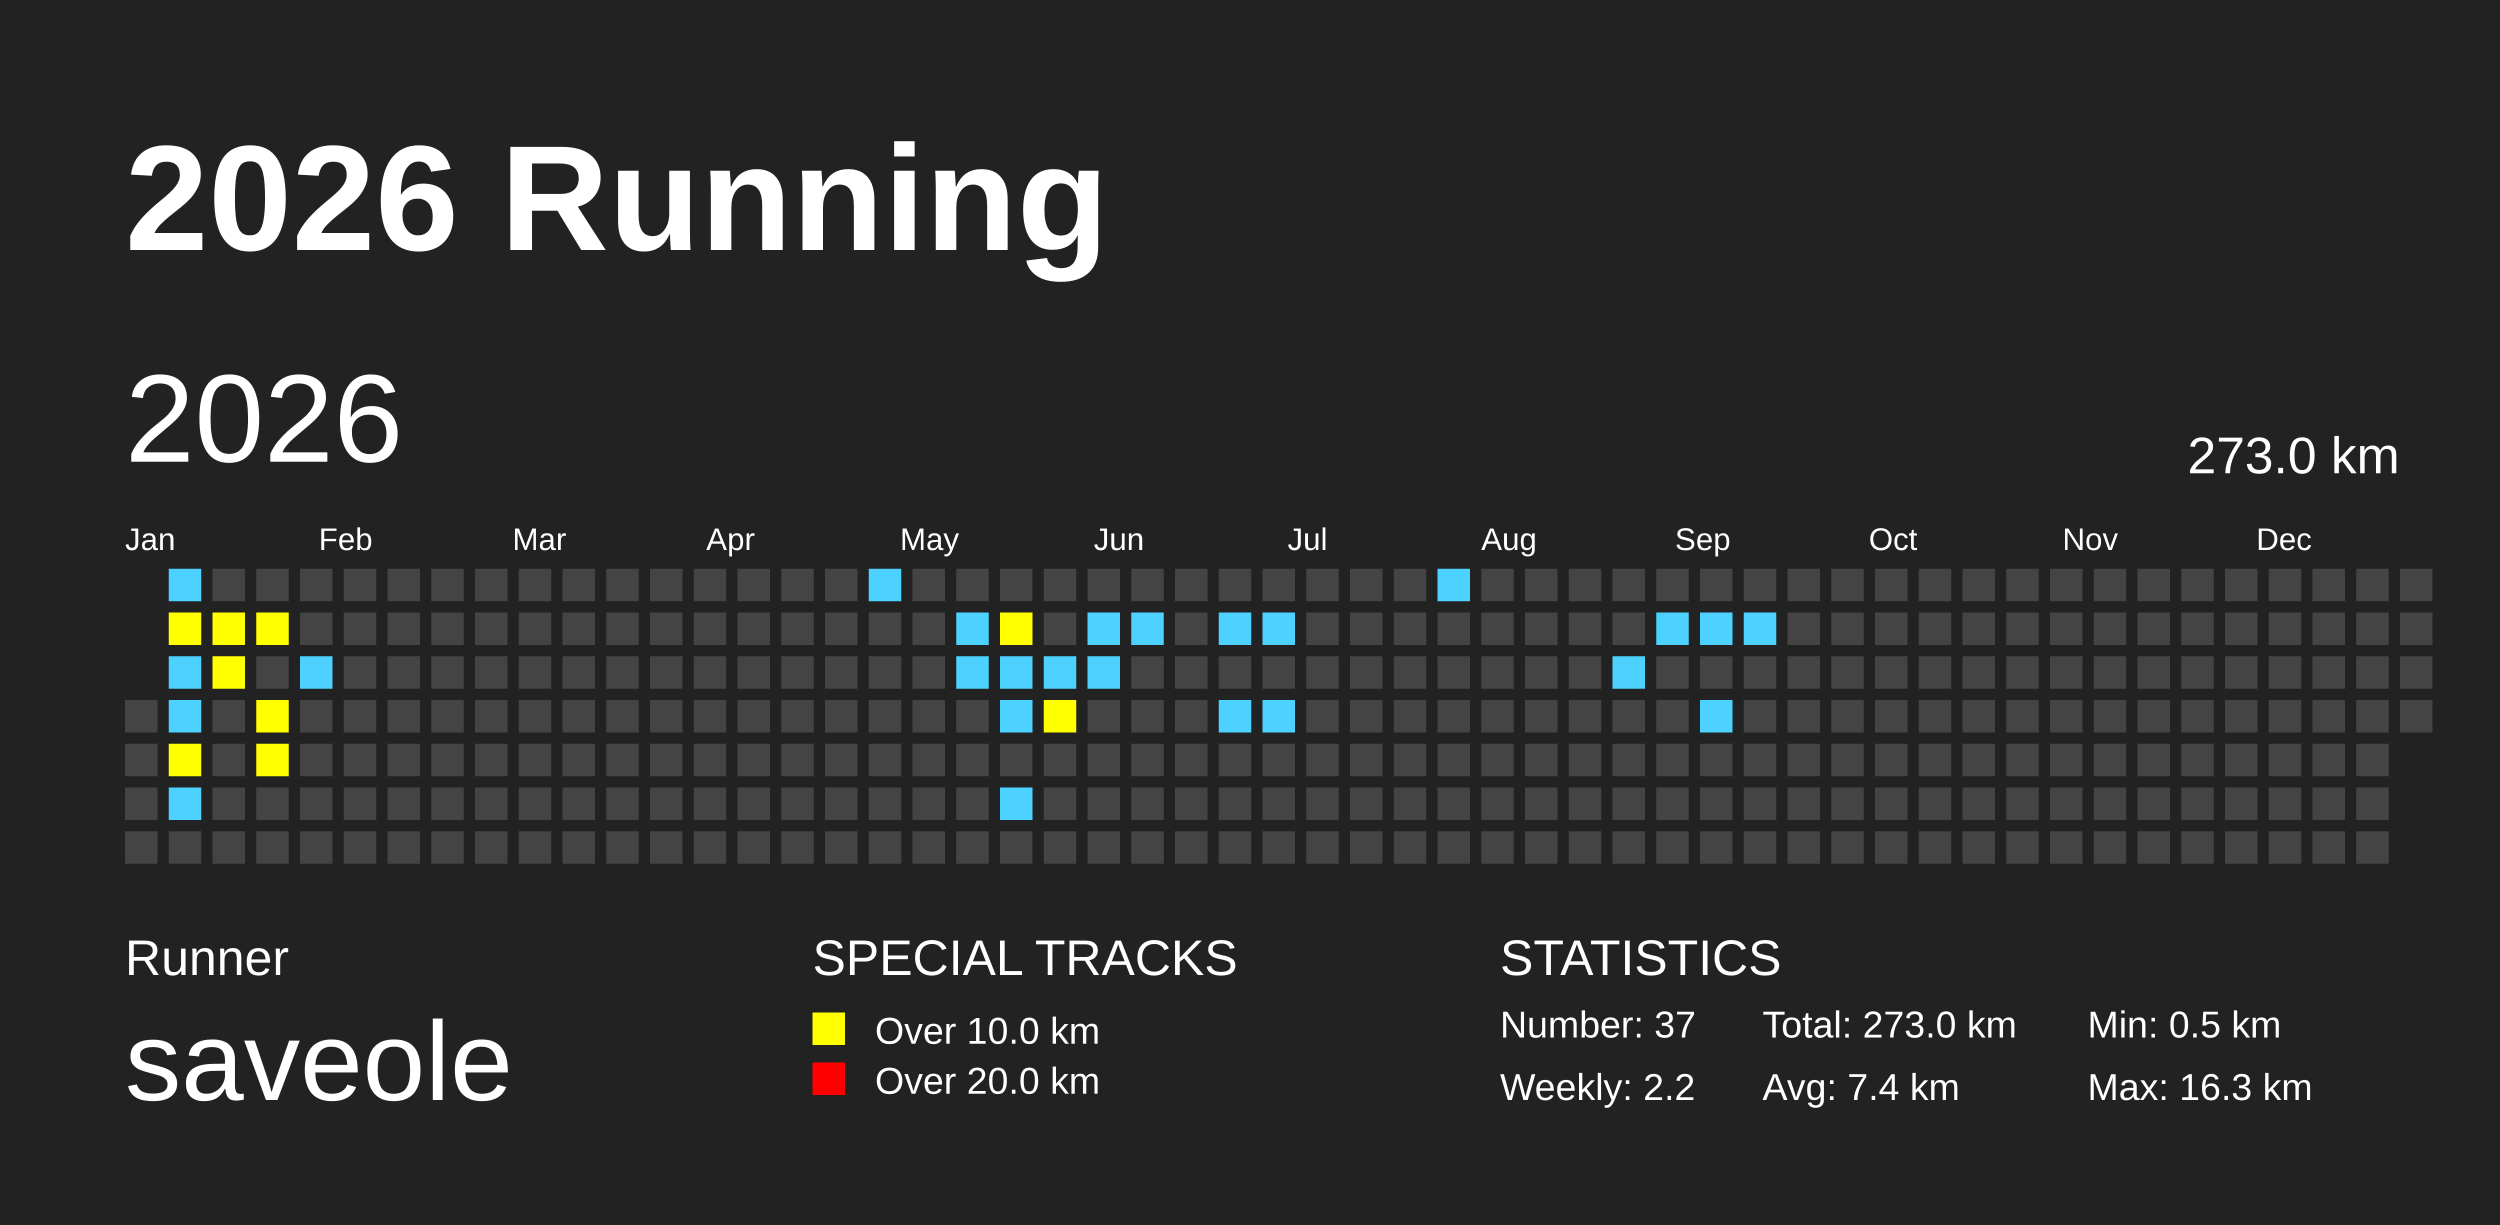
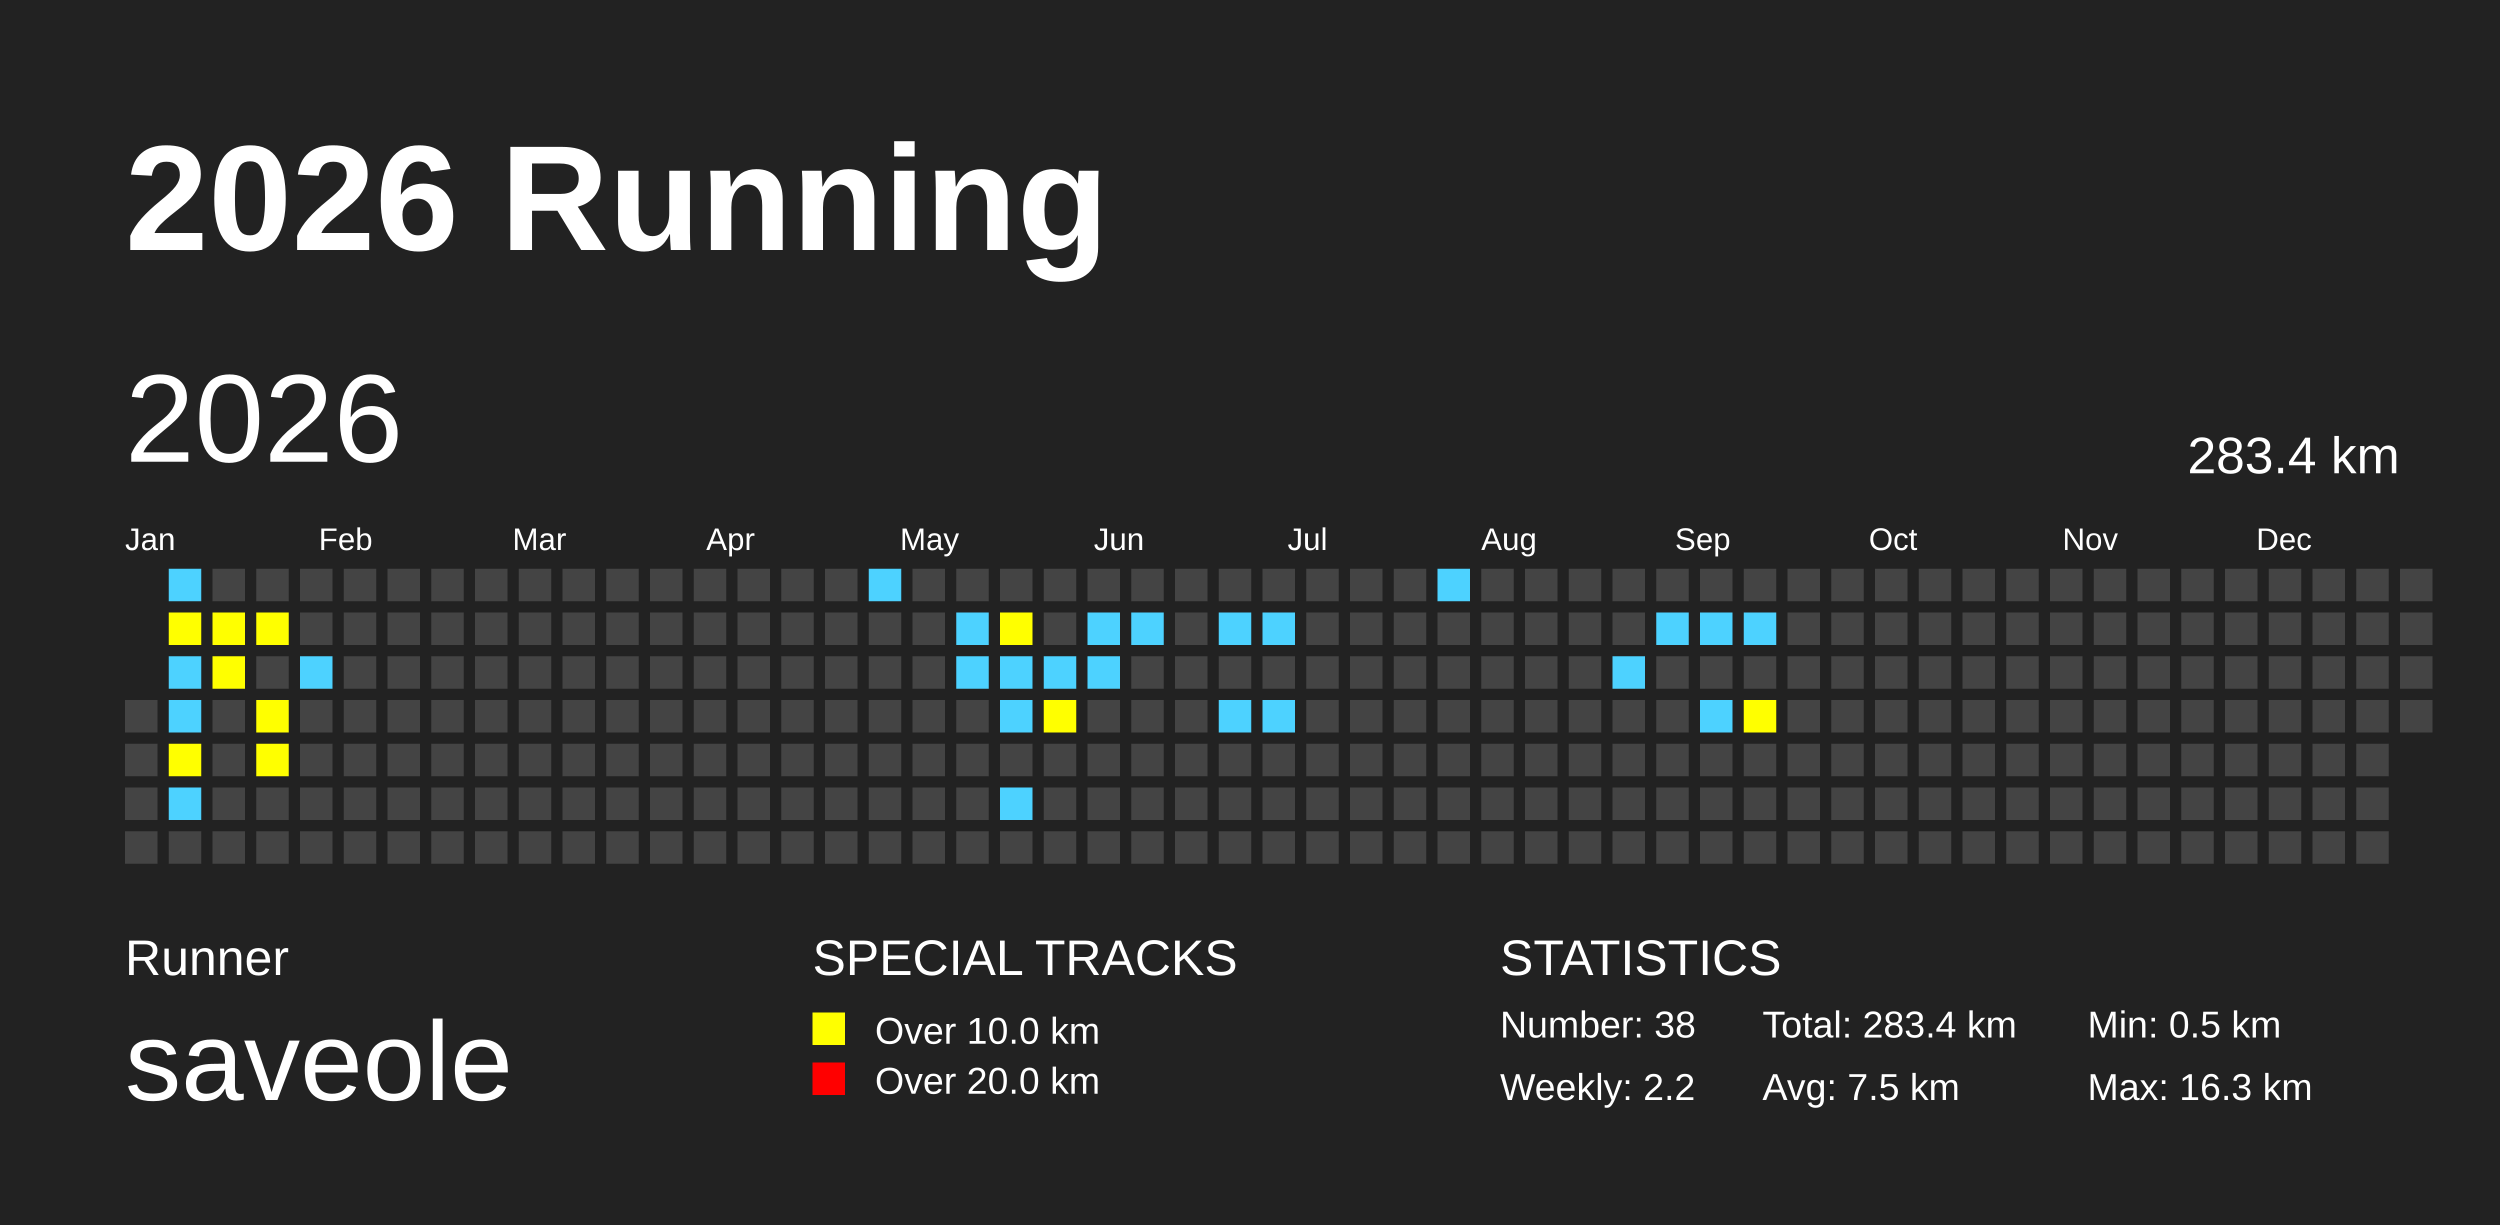
<svg xmlns="http://www.w3.org/2000/svg" baseProfile="full" height="98mm" version="1.1" viewBox="0,0,200,98" width="200mm">
  <defs />
  <rect fill="#222222" height="98" width="200" x="0" y="0" />
  <text fill="#FFFFFF" style="font-size:12px; font-family:Arial; font-weight:bold;" x="10" y="20">2026 Running</text>
  <text fill="#FFFFFF" style="font-size:4px; font-family:Arial" x="10" y="78">Runner</text>
  <text fill="#FFFFFF" style="font-size:9px; font-family:Arial" x="10" y="88">saveole</text>
  <text fill="#FFFFFF" style="font-size:4px; font-family:Arial" x="65" y="78">SPECIAL TRACKS</text>
  <rect fill="yellow" height="2.6" width="2.6" x="65" y="81" />
  <text fill="#FFFFFF" style="font-size:3px; font-family:Arial" x="70" y="83.5">Over 10.0 km</text>
  <rect fill="red" height="2.6" width="2.6" x="65" y="85" />
  <text fill="#FFFFFF" style="font-size:3px; font-family:Arial" x="70" y="87.5">Over 20.0 km</text>
  <text fill="#FFFFFF" style="font-size:4px; font-family:Arial" x="120" y="78">STATISTICS</text>
-   <text fill="#FFFFFF" style="font-size:3px; font-family:Arial" x="120" y="83">Number: 37</text>
+   <text fill="#FFFFFF" style="font-size:3px; font-family:Arial" x="120" y="83">Number: 38</text>
  <text fill="#FFFFFF" style="font-size:3px; font-family:Arial" x="120" y="88">Weekly: 2.2</text>
-   <text fill="#FFFFFF" style="font-size:3px; font-family:Arial" x="141" y="83">Total: 273.0 km</text>
-   <text fill="#FFFFFF" style="font-size:3px; font-family:Arial" x="141" y="88">Avg: 7.4 km</text>
+   <text fill="#FFFFFF" style="font-size:3px; font-family:Arial" x="141" y="83">Total: 283.4 km</text>
+   <text fill="#FFFFFF" style="font-size:3px; font-family:Arial" x="141" y="88">Avg: 7.5 km</text>
  <text fill="#FFFFFF" style="font-size:3px; font-family:Arial" x="167" y="83">Min: 0.5 km</text>
  <text fill="#FFFFFF" style="font-size:3px; font-family:Arial" x="167" y="88">Max: 16.3 km</text>
  <text dominant-baseline="hanging" fill="#FFFFFF" style="font-size:10.0px; font-family:Arial;" x="10" y="30">2026</text>
-   <text dominant-baseline="hanging" fill="#FFFFFF" style="font-size:4.125px; font-family:Arial;" x="175" y="35">273.0 km</text>
+   <text dominant-baseline="hanging" fill="#FFFFFF" style="font-size:4.125px; font-family:Arial;" x="175" y="35">283.4 km</text>
  <text fill="#FFFFFF" style="font-size:2.5px; font-family:Arial" x="10.0" y="44">Jan</text>
  <text fill="#FFFFFF" style="font-size:2.5px; font-family:Arial" x="25.5" y="44">Feb</text>
  <text fill="#FFFFFF" style="font-size:2.5px; font-family:Arial" x="41.0" y="44">Mar</text>
  <text fill="#FFFFFF" style="font-size:2.5px; font-family:Arial" x="56.5" y="44">Apr</text>
  <text fill="#FFFFFF" style="font-size:2.5px; font-family:Arial" x="72.0" y="44">May</text>
  <text fill="#FFFFFF" style="font-size:2.5px; font-family:Arial" x="87.5" y="44">Jun</text>
  <text fill="#FFFFFF" style="font-size:2.5px; font-family:Arial" x="103.0" y="44">Jul</text>
  <text fill="#FFFFFF" style="font-size:2.5px; font-family:Arial" x="118.5" y="44">Aug</text>
  <text fill="#FFFFFF" style="font-size:2.5px; font-family:Arial" x="134.0" y="44">Sep</text>
  <text fill="#FFFFFF" style="font-size:2.5px; font-family:Arial" x="149.5" y="44">Oct</text>
  <text fill="#FFFFFF" style="font-size:2.5px; font-family:Arial" x="165.0" y="44">Nov</text>
  <text fill="#FFFFFF" style="font-size:2.5px; font-family:Arial" x="180.5" y="44">Dec</text>
  <rect fill="#444444" height="2.6" width="2.6" x="10.0" y="56.0" />
  <rect fill="#444444" height="2.6" width="2.6" x="10.0" y="59.5" />
  <rect fill="#444444" height="2.6" width="2.6" x="10.0" y="63.0" />
  <rect fill="#444444" height="2.6" width="2.6" x="10.0" y="66.5" />
  <rect fill="#4DD2FF" height="2.6" width="2.6" x="13.5" y="45.5" />
  <rect fill="yellow" height="2.6" width="2.6" x="13.5" y="49.0" />
  <rect fill="#4DD2FF" height="2.6" width="2.6" x="13.5" y="52.5" />
  <rect fill="#4DD2FF" height="2.6" width="2.6" x="13.5" y="56.0" />
  <rect fill="yellow" height="2.6" width="2.6" x="13.5" y="59.5" />
  <rect fill="#4DD2FF" height="2.6" width="2.6" x="13.5" y="63.0" />
  <rect fill="#444444" height="2.6" width="2.6" x="13.5" y="66.5" />
  <rect fill="#444444" height="2.6" width="2.6" x="17.0" y="45.5" />
  <rect fill="yellow" height="2.6" width="2.6" x="17.0" y="49.0" />
  <rect fill="yellow" height="2.6" width="2.6" x="17.0" y="52.5" />
  <rect fill="#444444" height="2.6" width="2.6" x="17.0" y="56.0" />
  <rect fill="#444444" height="2.6" width="2.6" x="17.0" y="59.5" />
  <rect fill="#444444" height="2.6" width="2.6" x="17.0" y="63.0" />
  <rect fill="#444444" height="2.6" width="2.6" x="17.0" y="66.5" />
  <rect fill="#444444" height="2.6" width="2.6" x="20.5" y="45.5" />
  <rect fill="yellow" height="2.6" width="2.6" x="20.5" y="49.0" />
  <rect fill="#444444" height="2.6" width="2.6" x="20.5" y="52.5" />
  <rect fill="yellow" height="2.6" width="2.6" x="20.5" y="56.0" />
  <rect fill="yellow" height="2.6" width="2.6" x="20.5" y="59.5" />
  <rect fill="#444444" height="2.6" width="2.6" x="20.5" y="63.0" />
  <rect fill="#444444" height="2.6" width="2.6" x="20.5" y="66.5" />
  <rect fill="#444444" height="2.6" width="2.6" x="24.0" y="45.5" />
  <rect fill="#444444" height="2.6" width="2.6" x="24.0" y="49.0" />
  <rect fill="#4DD2FF" height="2.6" width="2.6" x="24.0" y="52.5" />
  <rect fill="#444444" height="2.6" width="2.6" x="24.0" y="56.0" />
  <rect fill="#444444" height="2.6" width="2.6" x="24.0" y="59.5" />
  <rect fill="#444444" height="2.6" width="2.6" x="24.0" y="63.0" />
  <rect fill="#444444" height="2.6" width="2.6" x="24.0" y="66.5" />
  <rect fill="#444444" height="2.6" width="2.6" x="27.5" y="45.5" />
  <rect fill="#444444" height="2.6" width="2.6" x="27.5" y="49.0" />
  <rect fill="#444444" height="2.6" width="2.6" x="27.5" y="52.5" />
  <rect fill="#444444" height="2.6" width="2.6" x="27.5" y="56.0" />
  <rect fill="#444444" height="2.6" width="2.6" x="27.5" y="59.5" />
  <rect fill="#444444" height="2.6" width="2.6" x="27.5" y="63.0" />
  <rect fill="#444444" height="2.6" width="2.6" x="27.5" y="66.5" />
  <rect fill="#444444" height="2.6" width="2.6" x="31.0" y="45.5" />
  <rect fill="#444444" height="2.6" width="2.6" x="31.0" y="49.0" />
  <rect fill="#444444" height="2.6" width="2.6" x="31.0" y="52.5" />
  <rect fill="#444444" height="2.6" width="2.6" x="31.0" y="56.0" />
  <rect fill="#444444" height="2.6" width="2.6" x="31.0" y="59.5" />
  <rect fill="#444444" height="2.6" width="2.6" x="31.0" y="63.0" />
  <rect fill="#444444" height="2.6" width="2.6" x="31.0" y="66.5" />
  <rect fill="#444444" height="2.6" width="2.6" x="34.5" y="45.5" />
  <rect fill="#444444" height="2.6" width="2.6" x="34.5" y="49.0" />
  <rect fill="#444444" height="2.6" width="2.6" x="34.5" y="52.5" />
  <rect fill="#444444" height="2.6" width="2.6" x="34.5" y="56.0" />
  <rect fill="#444444" height="2.6" width="2.6" x="34.5" y="59.5" />
  <rect fill="#444444" height="2.6" width="2.6" x="34.5" y="63.0" />
  <rect fill="#444444" height="2.6" width="2.6" x="34.5" y="66.5" />
  <rect fill="#444444" height="2.6" width="2.6" x="38.0" y="45.5" />
  <rect fill="#444444" height="2.6" width="2.6" x="38.0" y="49.0" />
  <rect fill="#444444" height="2.6" width="2.6" x="38.0" y="52.5" />
  <rect fill="#444444" height="2.6" width="2.6" x="38.0" y="56.0" />
  <rect fill="#444444" height="2.6" width="2.6" x="38.0" y="59.5" />
  <rect fill="#444444" height="2.6" width="2.6" x="38.0" y="63.0" />
  <rect fill="#444444" height="2.6" width="2.6" x="38.0" y="66.5" />
  <rect fill="#444444" height="2.6" width="2.6" x="41.5" y="45.5" />
  <rect fill="#444444" height="2.6" width="2.6" x="41.5" y="49.0" />
  <rect fill="#444444" height="2.6" width="2.6" x="41.5" y="52.5" />
  <rect fill="#444444" height="2.6" width="2.6" x="41.5" y="56.0" />
  <rect fill="#444444" height="2.6" width="2.6" x="41.5" y="59.5" />
  <rect fill="#444444" height="2.6" width="2.6" x="41.5" y="63.0" />
  <rect fill="#444444" height="2.6" width="2.6" x="41.5" y="66.5" />
  <rect fill="#444444" height="2.6" width="2.6" x="45.0" y="45.5" />
  <rect fill="#444444" height="2.6" width="2.6" x="45.0" y="49.0" />
  <rect fill="#444444" height="2.6" width="2.6" x="45.0" y="52.5" />
  <rect fill="#444444" height="2.6" width="2.6" x="45.0" y="56.0" />
  <rect fill="#444444" height="2.6" width="2.6" x="45.0" y="59.5" />
  <rect fill="#444444" height="2.6" width="2.6" x="45.0" y="63.0" />
  <rect fill="#444444" height="2.6" width="2.6" x="45.0" y="66.5" />
  <rect fill="#444444" height="2.6" width="2.6" x="48.5" y="45.5" />
  <rect fill="#444444" height="2.6" width="2.6" x="48.5" y="49.0" />
  <rect fill="#444444" height="2.6" width="2.6" x="48.5" y="52.5" />
  <rect fill="#444444" height="2.6" width="2.6" x="48.5" y="56.0" />
  <rect fill="#444444" height="2.6" width="2.6" x="48.5" y="59.5" />
  <rect fill="#444444" height="2.6" width="2.6" x="48.5" y="63.0" />
  <rect fill="#444444" height="2.6" width="2.6" x="48.5" y="66.5" />
  <rect fill="#444444" height="2.6" width="2.6" x="52.0" y="45.5" />
  <rect fill="#444444" height="2.6" width="2.6" x="52.0" y="49.0" />
  <rect fill="#444444" height="2.6" width="2.6" x="52.0" y="52.5" />
  <rect fill="#444444" height="2.6" width="2.6" x="52.0" y="56.0" />
  <rect fill="#444444" height="2.6" width="2.6" x="52.0" y="59.5" />
  <rect fill="#444444" height="2.6" width="2.6" x="52.0" y="63.0" />
  <rect fill="#444444" height="2.6" width="2.6" x="52.0" y="66.5" />
  <rect fill="#444444" height="2.6" width="2.6" x="55.5" y="45.5" />
  <rect fill="#444444" height="2.6" width="2.6" x="55.5" y="49.0" />
  <rect fill="#444444" height="2.6" width="2.6" x="55.5" y="52.5" />
  <rect fill="#444444" height="2.6" width="2.6" x="55.5" y="56.0" />
  <rect fill="#444444" height="2.6" width="2.6" x="55.5" y="59.5" />
  <rect fill="#444444" height="2.6" width="2.6" x="55.5" y="63.0" />
  <rect fill="#444444" height="2.6" width="2.6" x="55.5" y="66.5" />
  <rect fill="#444444" height="2.6" width="2.6" x="59.0" y="45.5" />
  <rect fill="#444444" height="2.6" width="2.6" x="59.0" y="49.0" />
  <rect fill="#444444" height="2.6" width="2.6" x="59.0" y="52.5" />
  <rect fill="#444444" height="2.6" width="2.6" x="59.0" y="56.0" />
  <rect fill="#444444" height="2.6" width="2.6" x="59.0" y="59.5" />
  <rect fill="#444444" height="2.6" width="2.6" x="59.0" y="63.0" />
  <rect fill="#444444" height="2.6" width="2.6" x="59.0" y="66.5" />
  <rect fill="#444444" height="2.6" width="2.6" x="62.5" y="45.5" />
  <rect fill="#444444" height="2.6" width="2.6" x="62.5" y="49.0" />
  <rect fill="#444444" height="2.6" width="2.6" x="62.5" y="52.5" />
  <rect fill="#444444" height="2.6" width="2.6" x="62.5" y="56.0" />
  <rect fill="#444444" height="2.6" width="2.6" x="62.5" y="59.5" />
  <rect fill="#444444" height="2.6" width="2.6" x="62.5" y="63.0" />
  <rect fill="#444444" height="2.6" width="2.6" x="62.5" y="66.5" />
  <rect fill="#444444" height="2.6" width="2.6" x="66.0" y="45.5" />
  <rect fill="#444444" height="2.6" width="2.6" x="66.0" y="49.0" />
  <rect fill="#444444" height="2.6" width="2.6" x="66.0" y="52.5" />
  <rect fill="#444444" height="2.6" width="2.6" x="66.0" y="56.0" />
  <rect fill="#444444" height="2.6" width="2.6" x="66.0" y="59.5" />
  <rect fill="#444444" height="2.6" width="2.6" x="66.0" y="63.0" />
  <rect fill="#444444" height="2.6" width="2.6" x="66.0" y="66.5" />
  <rect fill="#4DD2FF" height="2.6" width="2.6" x="69.5" y="45.5" />
  <rect fill="#444444" height="2.6" width="2.6" x="69.5" y="49.0" />
  <rect fill="#444444" height="2.6" width="2.6" x="69.5" y="52.5" />
  <rect fill="#444444" height="2.6" width="2.6" x="69.5" y="56.0" />
  <rect fill="#444444" height="2.6" width="2.6" x="69.5" y="59.5" />
  <rect fill="#444444" height="2.6" width="2.6" x="69.5" y="63.0" />
  <rect fill="#444444" height="2.6" width="2.6" x="69.5" y="66.5" />
  <rect fill="#444444" height="2.6" width="2.6" x="73.0" y="45.5" />
  <rect fill="#444444" height="2.6" width="2.6" x="73.0" y="49.0" />
  <rect fill="#444444" height="2.6" width="2.6" x="73.0" y="52.5" />
  <rect fill="#444444" height="2.6" width="2.6" x="73.0" y="56.0" />
  <rect fill="#444444" height="2.6" width="2.6" x="73.0" y="59.5" />
  <rect fill="#444444" height="2.6" width="2.6" x="73.0" y="63.0" />
  <rect fill="#444444" height="2.6" width="2.6" x="73.0" y="66.5" />
  <rect fill="#444444" height="2.6" width="2.6" x="76.5" y="45.5" />
  <rect fill="#4DD2FF" height="2.6" width="2.6" x="76.5" y="49.0" />
  <rect fill="#4DD2FF" height="2.6" width="2.6" x="76.5" y="52.5" />
  <rect fill="#444444" height="2.6" width="2.6" x="76.5" y="56.0" />
  <rect fill="#444444" height="2.6" width="2.6" x="76.5" y="59.5" />
  <rect fill="#444444" height="2.6" width="2.6" x="76.5" y="63.0" />
  <rect fill="#444444" height="2.6" width="2.6" x="76.5" y="66.5" />
  <rect fill="#444444" height="2.6" width="2.6" x="80.0" y="45.5" />
  <rect fill="yellow" height="2.6" width="2.6" x="80.0" y="49.0" />
  <rect fill="#4DD2FF" height="2.6" width="2.6" x="80.0" y="52.5" />
  <rect fill="#4DD2FF" height="2.6" width="2.6" x="80.0" y="56.0" />
  <rect fill="#444444" height="2.6" width="2.6" x="80.0" y="59.5" />
  <rect fill="#4DD2FF" height="2.6" width="2.6" x="80.0" y="63.0" />
  <rect fill="#444444" height="2.6" width="2.6" x="80.0" y="66.5" />
  <rect fill="#444444" height="2.6" width="2.6" x="83.5" y="45.5" />
  <rect fill="#444444" height="2.6" width="2.6" x="83.5" y="49.0" />
  <rect fill="#4DD2FF" height="2.6" width="2.6" x="83.5" y="52.5" />
  <rect fill="yellow" height="2.6" width="2.6" x="83.5" y="56.0" />
  <rect fill="#444444" height="2.6" width="2.6" x="83.5" y="59.5" />
  <rect fill="#444444" height="2.6" width="2.6" x="83.5" y="63.0" />
  <rect fill="#444444" height="2.6" width="2.6" x="83.5" y="66.5" />
  <rect fill="#444444" height="2.6" width="2.6" x="87.0" y="45.5" />
  <rect fill="#4DD2FF" height="2.6" width="2.6" x="87.0" y="49.0" />
  <rect fill="#4DD2FF" height="2.6" width="2.6" x="87.0" y="52.5" />
  <rect fill="#444444" height="2.6" width="2.6" x="87.0" y="56.0" />
  <rect fill="#444444" height="2.6" width="2.6" x="87.0" y="59.5" />
  <rect fill="#444444" height="2.6" width="2.6" x="87.0" y="63.0" />
  <rect fill="#444444" height="2.6" width="2.6" x="87.0" y="66.5" />
  <rect fill="#444444" height="2.6" width="2.6" x="90.5" y="45.5" />
  <rect fill="#4DD2FF" height="2.6" width="2.6" x="90.5" y="49.0" />
  <rect fill="#444444" height="2.6" width="2.6" x="90.5" y="52.5" />
  <rect fill="#444444" height="2.6" width="2.6" x="90.5" y="56.0" />
  <rect fill="#444444" height="2.6" width="2.6" x="90.5" y="59.5" />
  <rect fill="#444444" height="2.6" width="2.6" x="90.5" y="63.0" />
  <rect fill="#444444" height="2.6" width="2.6" x="90.5" y="66.5" />
  <rect fill="#444444" height="2.6" width="2.6" x="94.0" y="45.5" />
  <rect fill="#444444" height="2.6" width="2.6" x="94.0" y="49.0" />
  <rect fill="#444444" height="2.6" width="2.6" x="94.0" y="52.5" />
  <rect fill="#444444" height="2.6" width="2.6" x="94.0" y="56.0" />
  <rect fill="#444444" height="2.6" width="2.6" x="94.0" y="59.5" />
  <rect fill="#444444" height="2.6" width="2.6" x="94.0" y="63.0" />
  <rect fill="#444444" height="2.6" width="2.6" x="94.0" y="66.5" />
  <rect fill="#444444" height="2.6" width="2.6" x="97.5" y="45.5" />
  <rect fill="#4DD2FF" height="2.6" width="2.6" x="97.5" y="49.0" />
  <rect fill="#444444" height="2.6" width="2.6" x="97.5" y="52.5" />
  <rect fill="#4DD2FF" height="2.6" width="2.6" x="97.5" y="56.0" />
  <rect fill="#444444" height="2.6" width="2.6" x="97.5" y="59.5" />
  <rect fill="#444444" height="2.6" width="2.6" x="97.5" y="63.0" />
  <rect fill="#444444" height="2.6" width="2.6" x="97.5" y="66.5" />
  <rect fill="#444444" height="2.6" width="2.6" x="101.0" y="45.5" />
  <rect fill="#4DD2FF" height="2.6" width="2.6" x="101.0" y="49.0" />
  <rect fill="#444444" height="2.6" width="2.6" x="101.0" y="52.5" />
  <rect fill="#4DD2FF" height="2.6" width="2.6" x="101.0" y="56.0" />
  <rect fill="#444444" height="2.6" width="2.6" x="101.0" y="59.5" />
  <rect fill="#444444" height="2.6" width="2.6" x="101.0" y="63.0" />
  <rect fill="#444444" height="2.6" width="2.6" x="101.0" y="66.5" />
  <rect fill="#444444" height="2.6" width="2.6" x="104.5" y="45.5" />
  <rect fill="#444444" height="2.6" width="2.6" x="104.5" y="49.0" />
  <rect fill="#444444" height="2.6" width="2.6" x="104.5" y="52.5" />
  <rect fill="#444444" height="2.6" width="2.6" x="104.5" y="56.0" />
  <rect fill="#444444" height="2.6" width="2.6" x="104.5" y="59.5" />
  <rect fill="#444444" height="2.6" width="2.6" x="104.5" y="63.0" />
  <rect fill="#444444" height="2.6" width="2.6" x="104.5" y="66.5" />
  <rect fill="#444444" height="2.6" width="2.6" x="108.0" y="45.5" />
  <rect fill="#444444" height="2.6" width="2.6" x="108.0" y="49.0" />
  <rect fill="#444444" height="2.6" width="2.6" x="108.0" y="52.5" />
  <rect fill="#444444" height="2.6" width="2.6" x="108.0" y="56.0" />
  <rect fill="#444444" height="2.6" width="2.6" x="108.0" y="59.5" />
  <rect fill="#444444" height="2.6" width="2.6" x="108.0" y="63.0" />
  <rect fill="#444444" height="2.6" width="2.6" x="108.0" y="66.5" />
  <rect fill="#444444" height="2.6" width="2.6" x="111.5" y="45.5" />
  <rect fill="#444444" height="2.6" width="2.6" x="111.5" y="49.0" />
  <rect fill="#444444" height="2.6" width="2.6" x="111.5" y="52.5" />
  <rect fill="#444444" height="2.6" width="2.6" x="111.5" y="56.0" />
  <rect fill="#444444" height="2.6" width="2.6" x="111.5" y="59.5" />
  <rect fill="#444444" height="2.6" width="2.6" x="111.5" y="63.0" />
  <rect fill="#444444" height="2.6" width="2.6" x="111.5" y="66.5" />
  <rect fill="#4DD2FF" height="2.6" width="2.6" x="115.0" y="45.5" />
  <rect fill="#444444" height="2.6" width="2.6" x="115.0" y="49.0" />
  <rect fill="#444444" height="2.6" width="2.6" x="115.0" y="52.5" />
  <rect fill="#444444" height="2.6" width="2.6" x="115.0" y="56.0" />
  <rect fill="#444444" height="2.6" width="2.6" x="115.0" y="59.5" />
  <rect fill="#444444" height="2.6" width="2.6" x="115.0" y="63.0" />
  <rect fill="#444444" height="2.6" width="2.6" x="115.0" y="66.5" />
  <rect fill="#444444" height="2.6" width="2.6" x="118.5" y="45.5" />
  <rect fill="#444444" height="2.6" width="2.6" x="118.5" y="49.0" />
  <rect fill="#444444" height="2.6" width="2.6" x="118.5" y="52.5" />
  <rect fill="#444444" height="2.6" width="2.6" x="118.5" y="56.0" />
  <rect fill="#444444" height="2.6" width="2.6" x="118.5" y="59.5" />
  <rect fill="#444444" height="2.6" width="2.6" x="118.5" y="63.0" />
  <rect fill="#444444" height="2.6" width="2.6" x="118.5" y="66.5" />
  <rect fill="#444444" height="2.6" width="2.6" x="122.0" y="45.5" />
  <rect fill="#444444" height="2.6" width="2.6" x="122.0" y="49.0" />
  <rect fill="#444444" height="2.6" width="2.6" x="122.0" y="52.5" />
  <rect fill="#444444" height="2.6" width="2.6" x="122.0" y="56.0" />
  <rect fill="#444444" height="2.6" width="2.6" x="122.0" y="59.5" />
  <rect fill="#444444" height="2.6" width="2.6" x="122.0" y="63.0" />
  <rect fill="#444444" height="2.6" width="2.6" x="122.0" y="66.5" />
  <rect fill="#444444" height="2.6" width="2.6" x="125.5" y="45.5" />
  <rect fill="#444444" height="2.6" width="2.6" x="125.5" y="49.0" />
  <rect fill="#444444" height="2.6" width="2.6" x="125.5" y="52.5" />
  <rect fill="#444444" height="2.6" width="2.6" x="125.5" y="56.0" />
  <rect fill="#444444" height="2.6" width="2.6" x="125.5" y="59.5" />
  <rect fill="#444444" height="2.6" width="2.6" x="125.5" y="63.0" />
  <rect fill="#444444" height="2.6" width="2.6" x="125.5" y="66.5" />
  <rect fill="#444444" height="2.6" width="2.6" x="129.0" y="45.5" />
  <rect fill="#444444" height="2.6" width="2.6" x="129.0" y="49.0" />
  <rect fill="#4DD2FF" height="2.6" width="2.6" x="129.0" y="52.5" />
  <rect fill="#444444" height="2.6" width="2.6" x="129.0" y="56.0" />
  <rect fill="#444444" height="2.6" width="2.6" x="129.0" y="59.5" />
  <rect fill="#444444" height="2.6" width="2.6" x="129.0" y="63.0" />
  <rect fill="#444444" height="2.6" width="2.6" x="129.0" y="66.5" />
  <rect fill="#444444" height="2.6" width="2.6" x="132.5" y="45.5" />
  <rect fill="#4DD2FF" height="2.6" width="2.6" x="132.5" y="49.0" />
  <rect fill="#444444" height="2.6" width="2.6" x="132.5" y="52.5" />
  <rect fill="#444444" height="2.6" width="2.6" x="132.5" y="56.0" />
  <rect fill="#444444" height="2.6" width="2.6" x="132.5" y="59.5" />
  <rect fill="#444444" height="2.6" width="2.6" x="132.5" y="63.0" />
  <rect fill="#444444" height="2.6" width="2.6" x="132.5" y="66.5" />
  <rect fill="#444444" height="2.6" width="2.6" x="136.0" y="45.5" />
  <rect fill="#4DD2FF" height="2.6" width="2.6" x="136.0" y="49.0" />
  <rect fill="#444444" height="2.6" width="2.6" x="136.0" y="52.5" />
  <rect fill="#4DD2FF" height="2.6" width="2.6" x="136.0" y="56.0" />
  <rect fill="#444444" height="2.6" width="2.6" x="136.0" y="59.5" />
  <rect fill="#444444" height="2.6" width="2.6" x="136.0" y="63.0" />
  <rect fill="#444444" height="2.6" width="2.6" x="136.0" y="66.5" />
  <rect fill="#444444" height="2.6" width="2.6" x="139.5" y="45.5" />
  <rect fill="#4DD2FF" height="2.6" width="2.6" x="139.5" y="49.0" />
  <rect fill="#444444" height="2.6" width="2.6" x="139.5" y="52.5" />
-   <rect fill="#444444" height="2.6" width="2.6" x="139.5" y="56.0" />
+   <rect fill="yellow" height="2.6" width="2.6" x="139.5" y="56.0" />
  <rect fill="#444444" height="2.6" width="2.6" x="139.5" y="59.5" />
  <rect fill="#444444" height="2.6" width="2.6" x="139.5" y="63.0" />
  <rect fill="#444444" height="2.6" width="2.6" x="139.5" y="66.5" />
  <rect fill="#444444" height="2.6" width="2.6" x="143.0" y="45.5" />
  <rect fill="#444444" height="2.6" width="2.6" x="143.0" y="49.0" />
  <rect fill="#444444" height="2.6" width="2.6" x="143.0" y="52.5" />
  <rect fill="#444444" height="2.6" width="2.6" x="143.0" y="56.0" />
  <rect fill="#444444" height="2.6" width="2.6" x="143.0" y="59.5" />
  <rect fill="#444444" height="2.6" width="2.6" x="143.0" y="63.0" />
  <rect fill="#444444" height="2.6" width="2.6" x="143.0" y="66.5" />
  <rect fill="#444444" height="2.6" width="2.6" x="146.5" y="45.5" />
  <rect fill="#444444" height="2.6" width="2.6" x="146.5" y="49.0" />
  <rect fill="#444444" height="2.6" width="2.6" x="146.5" y="52.5" />
  <rect fill="#444444" height="2.6" width="2.6" x="146.5" y="56.0" />
  <rect fill="#444444" height="2.6" width="2.6" x="146.5" y="59.5" />
  <rect fill="#444444" height="2.6" width="2.6" x="146.5" y="63.0" />
  <rect fill="#444444" height="2.6" width="2.6" x="146.5" y="66.5" />
  <rect fill="#444444" height="2.6" width="2.6" x="150.0" y="45.5" />
  <rect fill="#444444" height="2.6" width="2.6" x="150.0" y="49.0" />
  <rect fill="#444444" height="2.6" width="2.6" x="150.0" y="52.5" />
  <rect fill="#444444" height="2.6" width="2.6" x="150.0" y="56.0" />
  <rect fill="#444444" height="2.6" width="2.6" x="150.0" y="59.5" />
  <rect fill="#444444" height="2.6" width="2.6" x="150.0" y="63.0" />
  <rect fill="#444444" height="2.6" width="2.6" x="150.0" y="66.5" />
  <rect fill="#444444" height="2.6" width="2.6" x="153.5" y="45.5" />
  <rect fill="#444444" height="2.6" width="2.6" x="153.5" y="49.0" />
  <rect fill="#444444" height="2.6" width="2.6" x="153.5" y="52.5" />
  <rect fill="#444444" height="2.6" width="2.6" x="153.5" y="56.0" />
  <rect fill="#444444" height="2.6" width="2.6" x="153.5" y="59.5" />
  <rect fill="#444444" height="2.6" width="2.6" x="153.5" y="63.0" />
  <rect fill="#444444" height="2.6" width="2.6" x="153.5" y="66.5" />
  <rect fill="#444444" height="2.6" width="2.6" x="157.0" y="45.5" />
  <rect fill="#444444" height="2.6" width="2.6" x="157.0" y="49.0" />
  <rect fill="#444444" height="2.6" width="2.6" x="157.0" y="52.5" />
  <rect fill="#444444" height="2.6" width="2.6" x="157.0" y="56.0" />
  <rect fill="#444444" height="2.6" width="2.6" x="157.0" y="59.5" />
  <rect fill="#444444" height="2.6" width="2.6" x="157.0" y="63.0" />
  <rect fill="#444444" height="2.6" width="2.6" x="157.0" y="66.5" />
  <rect fill="#444444" height="2.6" width="2.6" x="160.5" y="45.5" />
  <rect fill="#444444" height="2.6" width="2.6" x="160.5" y="49.0" />
  <rect fill="#444444" height="2.6" width="2.6" x="160.5" y="52.5" />
  <rect fill="#444444" height="2.6" width="2.6" x="160.5" y="56.0" />
  <rect fill="#444444" height="2.6" width="2.6" x="160.5" y="59.5" />
  <rect fill="#444444" height="2.6" width="2.6" x="160.5" y="63.0" />
  <rect fill="#444444" height="2.6" width="2.6" x="160.5" y="66.5" />
  <rect fill="#444444" height="2.6" width="2.6" x="164.0" y="45.5" />
  <rect fill="#444444" height="2.6" width="2.6" x="164.0" y="49.0" />
  <rect fill="#444444" height="2.6" width="2.6" x="164.0" y="52.5" />
  <rect fill="#444444" height="2.6" width="2.6" x="164.0" y="56.0" />
  <rect fill="#444444" height="2.6" width="2.6" x="164.0" y="59.5" />
  <rect fill="#444444" height="2.6" width="2.6" x="164.0" y="63.0" />
  <rect fill="#444444" height="2.6" width="2.6" x="164.0" y="66.5" />
  <rect fill="#444444" height="2.6" width="2.6" x="167.5" y="45.5" />
  <rect fill="#444444" height="2.6" width="2.6" x="167.5" y="49.0" />
  <rect fill="#444444" height="2.6" width="2.6" x="167.5" y="52.5" />
  <rect fill="#444444" height="2.6" width="2.6" x="167.5" y="56.0" />
  <rect fill="#444444" height="2.6" width="2.6" x="167.5" y="59.5" />
  <rect fill="#444444" height="2.6" width="2.6" x="167.5" y="63.0" />
  <rect fill="#444444" height="2.6" width="2.6" x="167.5" y="66.5" />
  <rect fill="#444444" height="2.6" width="2.6" x="171.0" y="45.5" />
  <rect fill="#444444" height="2.6" width="2.6" x="171.0" y="49.0" />
  <rect fill="#444444" height="2.6" width="2.6" x="171.0" y="52.5" />
  <rect fill="#444444" height="2.6" width="2.6" x="171.0" y="56.0" />
  <rect fill="#444444" height="2.6" width="2.6" x="171.0" y="59.5" />
  <rect fill="#444444" height="2.6" width="2.6" x="171.0" y="63.0" />
  <rect fill="#444444" height="2.6" width="2.6" x="171.0" y="66.5" />
  <rect fill="#444444" height="2.6" width="2.6" x="174.5" y="45.5" />
  <rect fill="#444444" height="2.6" width="2.6" x="174.5" y="49.0" />
  <rect fill="#444444" height="2.6" width="2.6" x="174.5" y="52.5" />
  <rect fill="#444444" height="2.6" width="2.6" x="174.5" y="56.0" />
  <rect fill="#444444" height="2.6" width="2.6" x="174.5" y="59.5" />
  <rect fill="#444444" height="2.6" width="2.6" x="174.5" y="63.0" />
  <rect fill="#444444" height="2.6" width="2.6" x="174.5" y="66.5" />
  <rect fill="#444444" height="2.6" width="2.6" x="178.0" y="45.5" />
  <rect fill="#444444" height="2.6" width="2.6" x="178.0" y="49.0" />
  <rect fill="#444444" height="2.6" width="2.6" x="178.0" y="52.5" />
  <rect fill="#444444" height="2.6" width="2.6" x="178.0" y="56.0" />
  <rect fill="#444444" height="2.6" width="2.6" x="178.0" y="59.5" />
  <rect fill="#444444" height="2.6" width="2.6" x="178.0" y="63.0" />
  <rect fill="#444444" height="2.6" width="2.6" x="178.0" y="66.5" />
  <rect fill="#444444" height="2.6" width="2.6" x="181.5" y="45.5" />
  <rect fill="#444444" height="2.6" width="2.6" x="181.5" y="49.0" />
  <rect fill="#444444" height="2.6" width="2.6" x="181.5" y="52.5" />
  <rect fill="#444444" height="2.6" width="2.6" x="181.5" y="56.0" />
  <rect fill="#444444" height="2.6" width="2.6" x="181.5" y="59.5" />
  <rect fill="#444444" height="2.6" width="2.6" x="181.5" y="63.0" />
  <rect fill="#444444" height="2.6" width="2.6" x="181.5" y="66.5" />
  <rect fill="#444444" height="2.6" width="2.6" x="185.0" y="45.5" />
  <rect fill="#444444" height="2.6" width="2.6" x="185.0" y="49.0" />
  <rect fill="#444444" height="2.6" width="2.6" x="185.0" y="52.5" />
  <rect fill="#444444" height="2.6" width="2.6" x="185.0" y="56.0" />
  <rect fill="#444444" height="2.6" width="2.6" x="185.0" y="59.5" />
  <rect fill="#444444" height="2.6" width="2.6" x="185.0" y="63.0" />
  <rect fill="#444444" height="2.6" width="2.6" x="185.0" y="66.5" />
  <rect fill="#444444" height="2.6" width="2.6" x="188.5" y="45.5" />
  <rect fill="#444444" height="2.6" width="2.6" x="188.5" y="49.0" />
  <rect fill="#444444" height="2.6" width="2.6" x="188.5" y="52.5" />
  <rect fill="#444444" height="2.6" width="2.6" x="188.5" y="56.0" />
  <rect fill="#444444" height="2.6" width="2.6" x="188.5" y="59.5" />
  <rect fill="#444444" height="2.6" width="2.6" x="188.5" y="63.0" />
  <rect fill="#444444" height="2.6" width="2.6" x="188.5" y="66.5" />
  <rect fill="#444444" height="2.6" width="2.6" x="192.0" y="45.5" />
  <rect fill="#444444" height="2.6" width="2.6" x="192.0" y="49.0" />
  <rect fill="#444444" height="2.6" width="2.6" x="192.0" y="52.5" />
  <rect fill="#444444" height="2.6" width="2.6" x="192.0" y="56.0" />
</svg>
